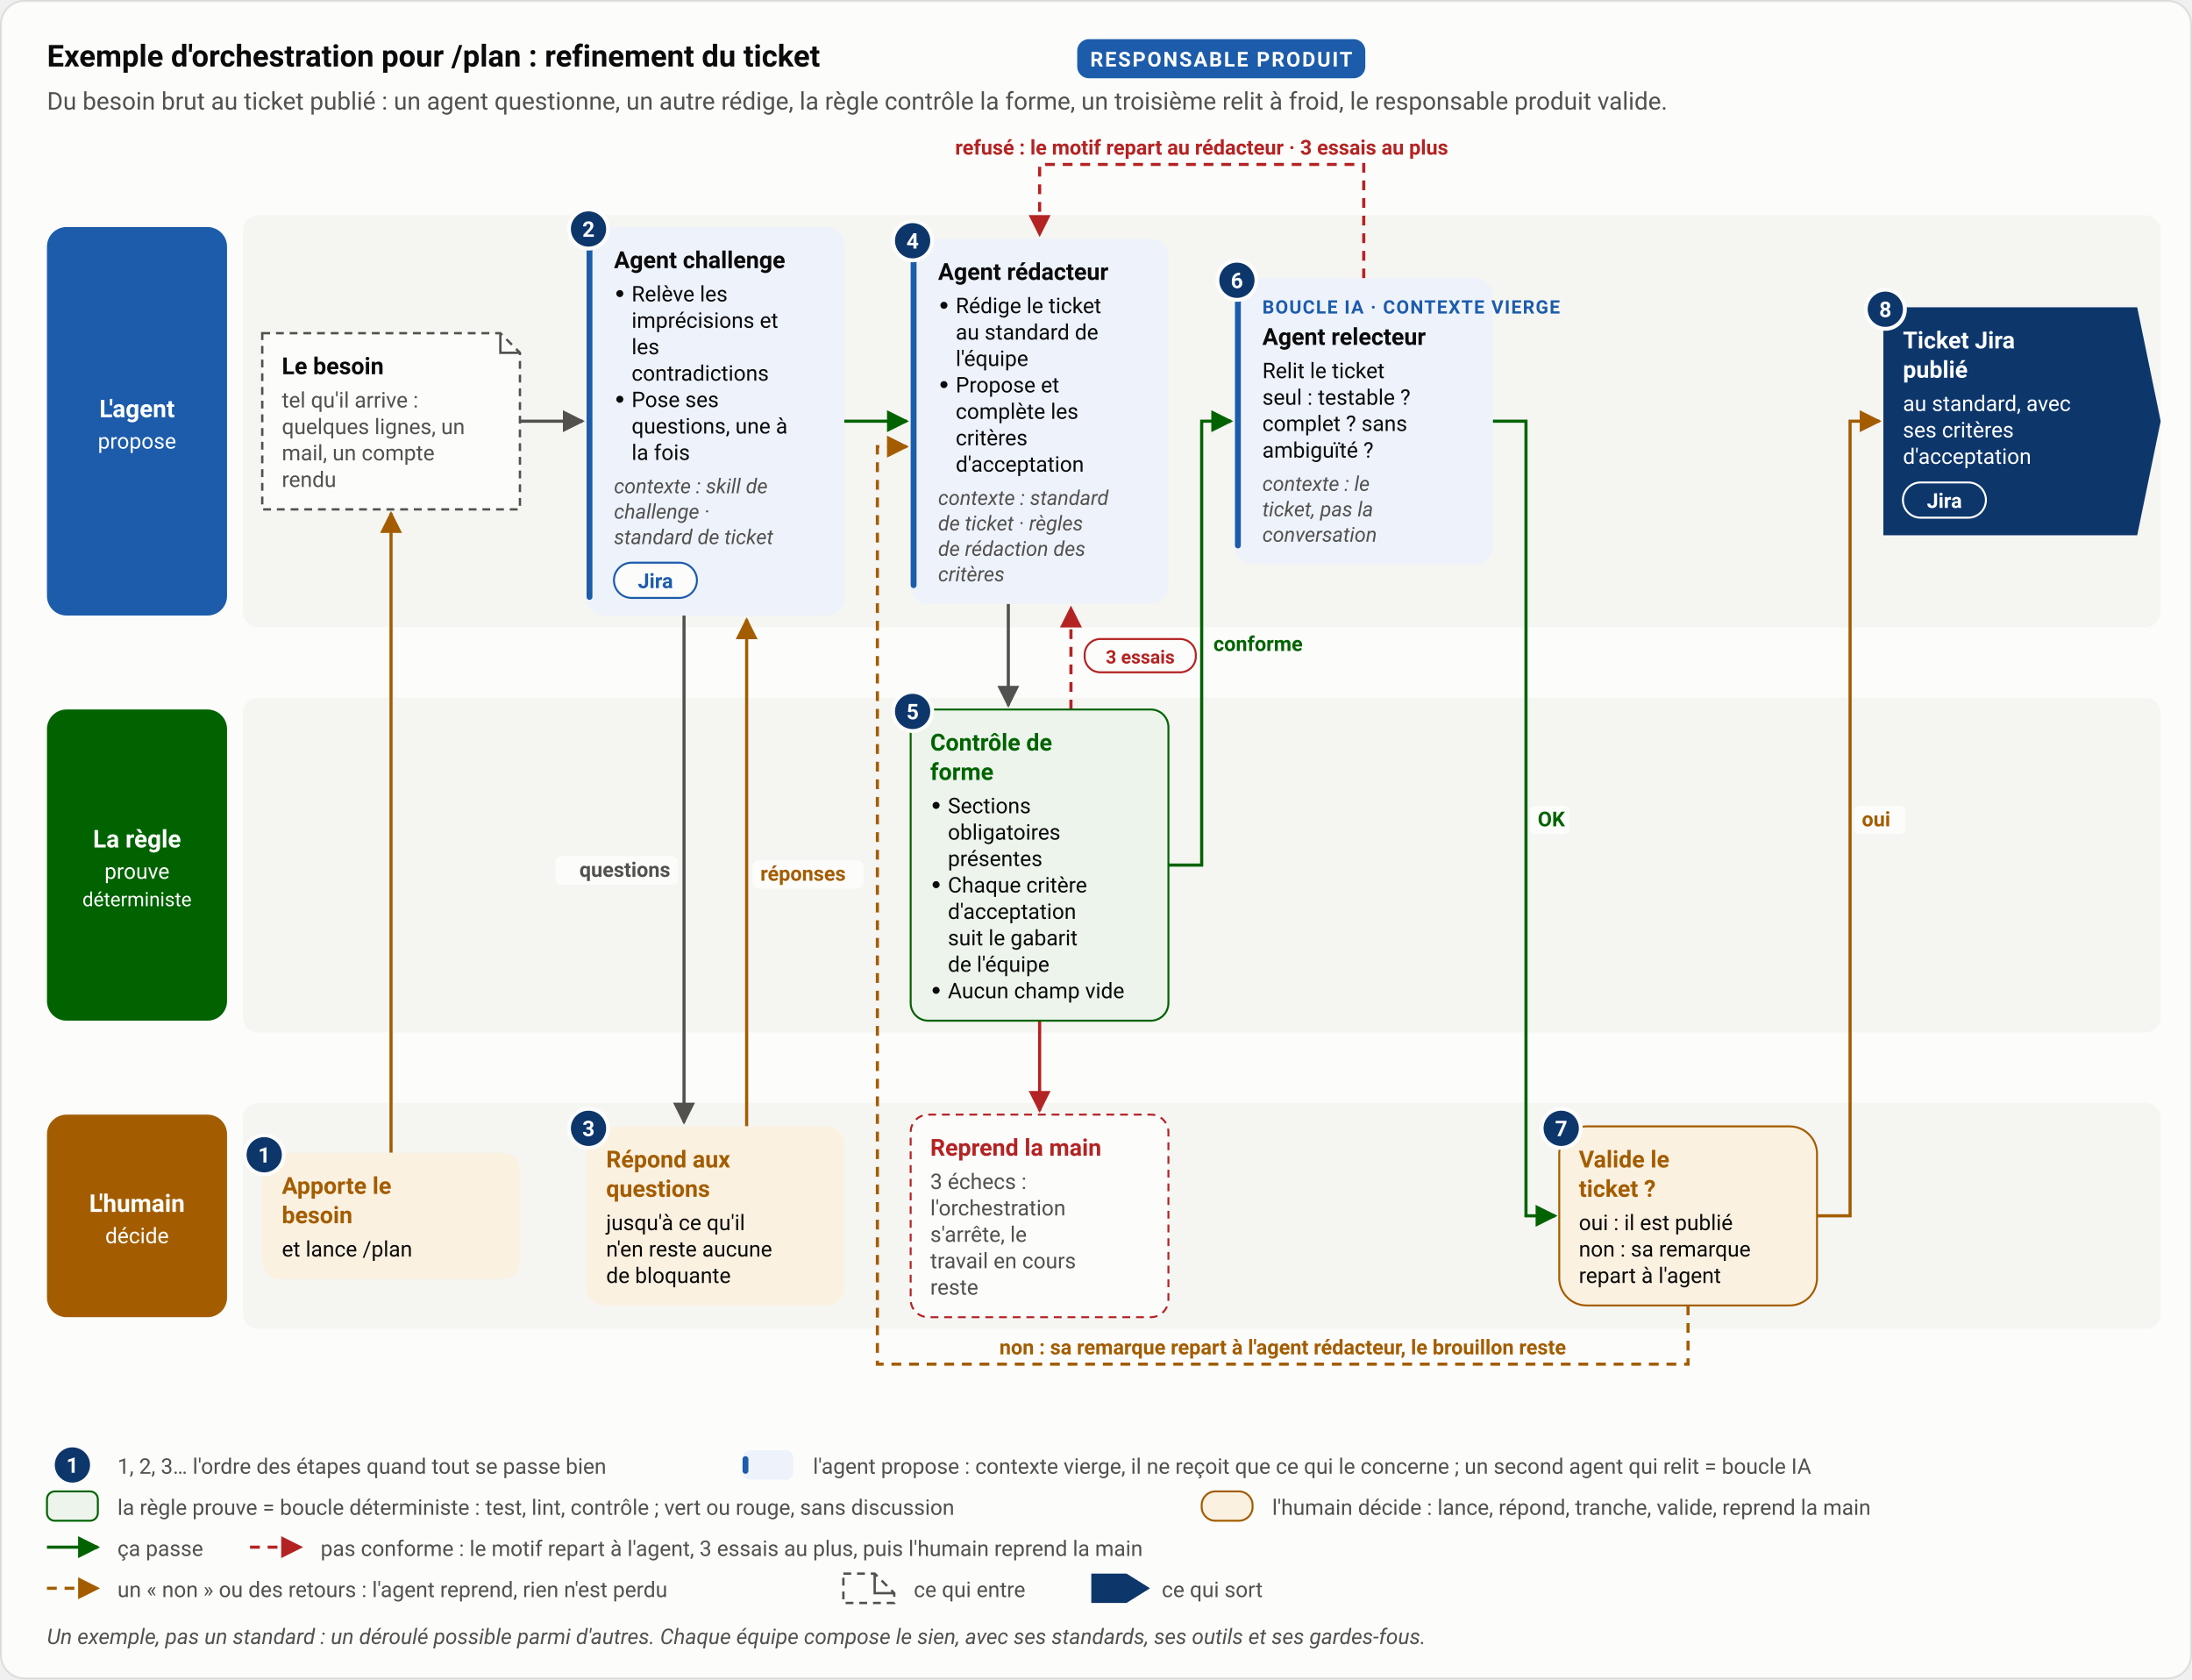
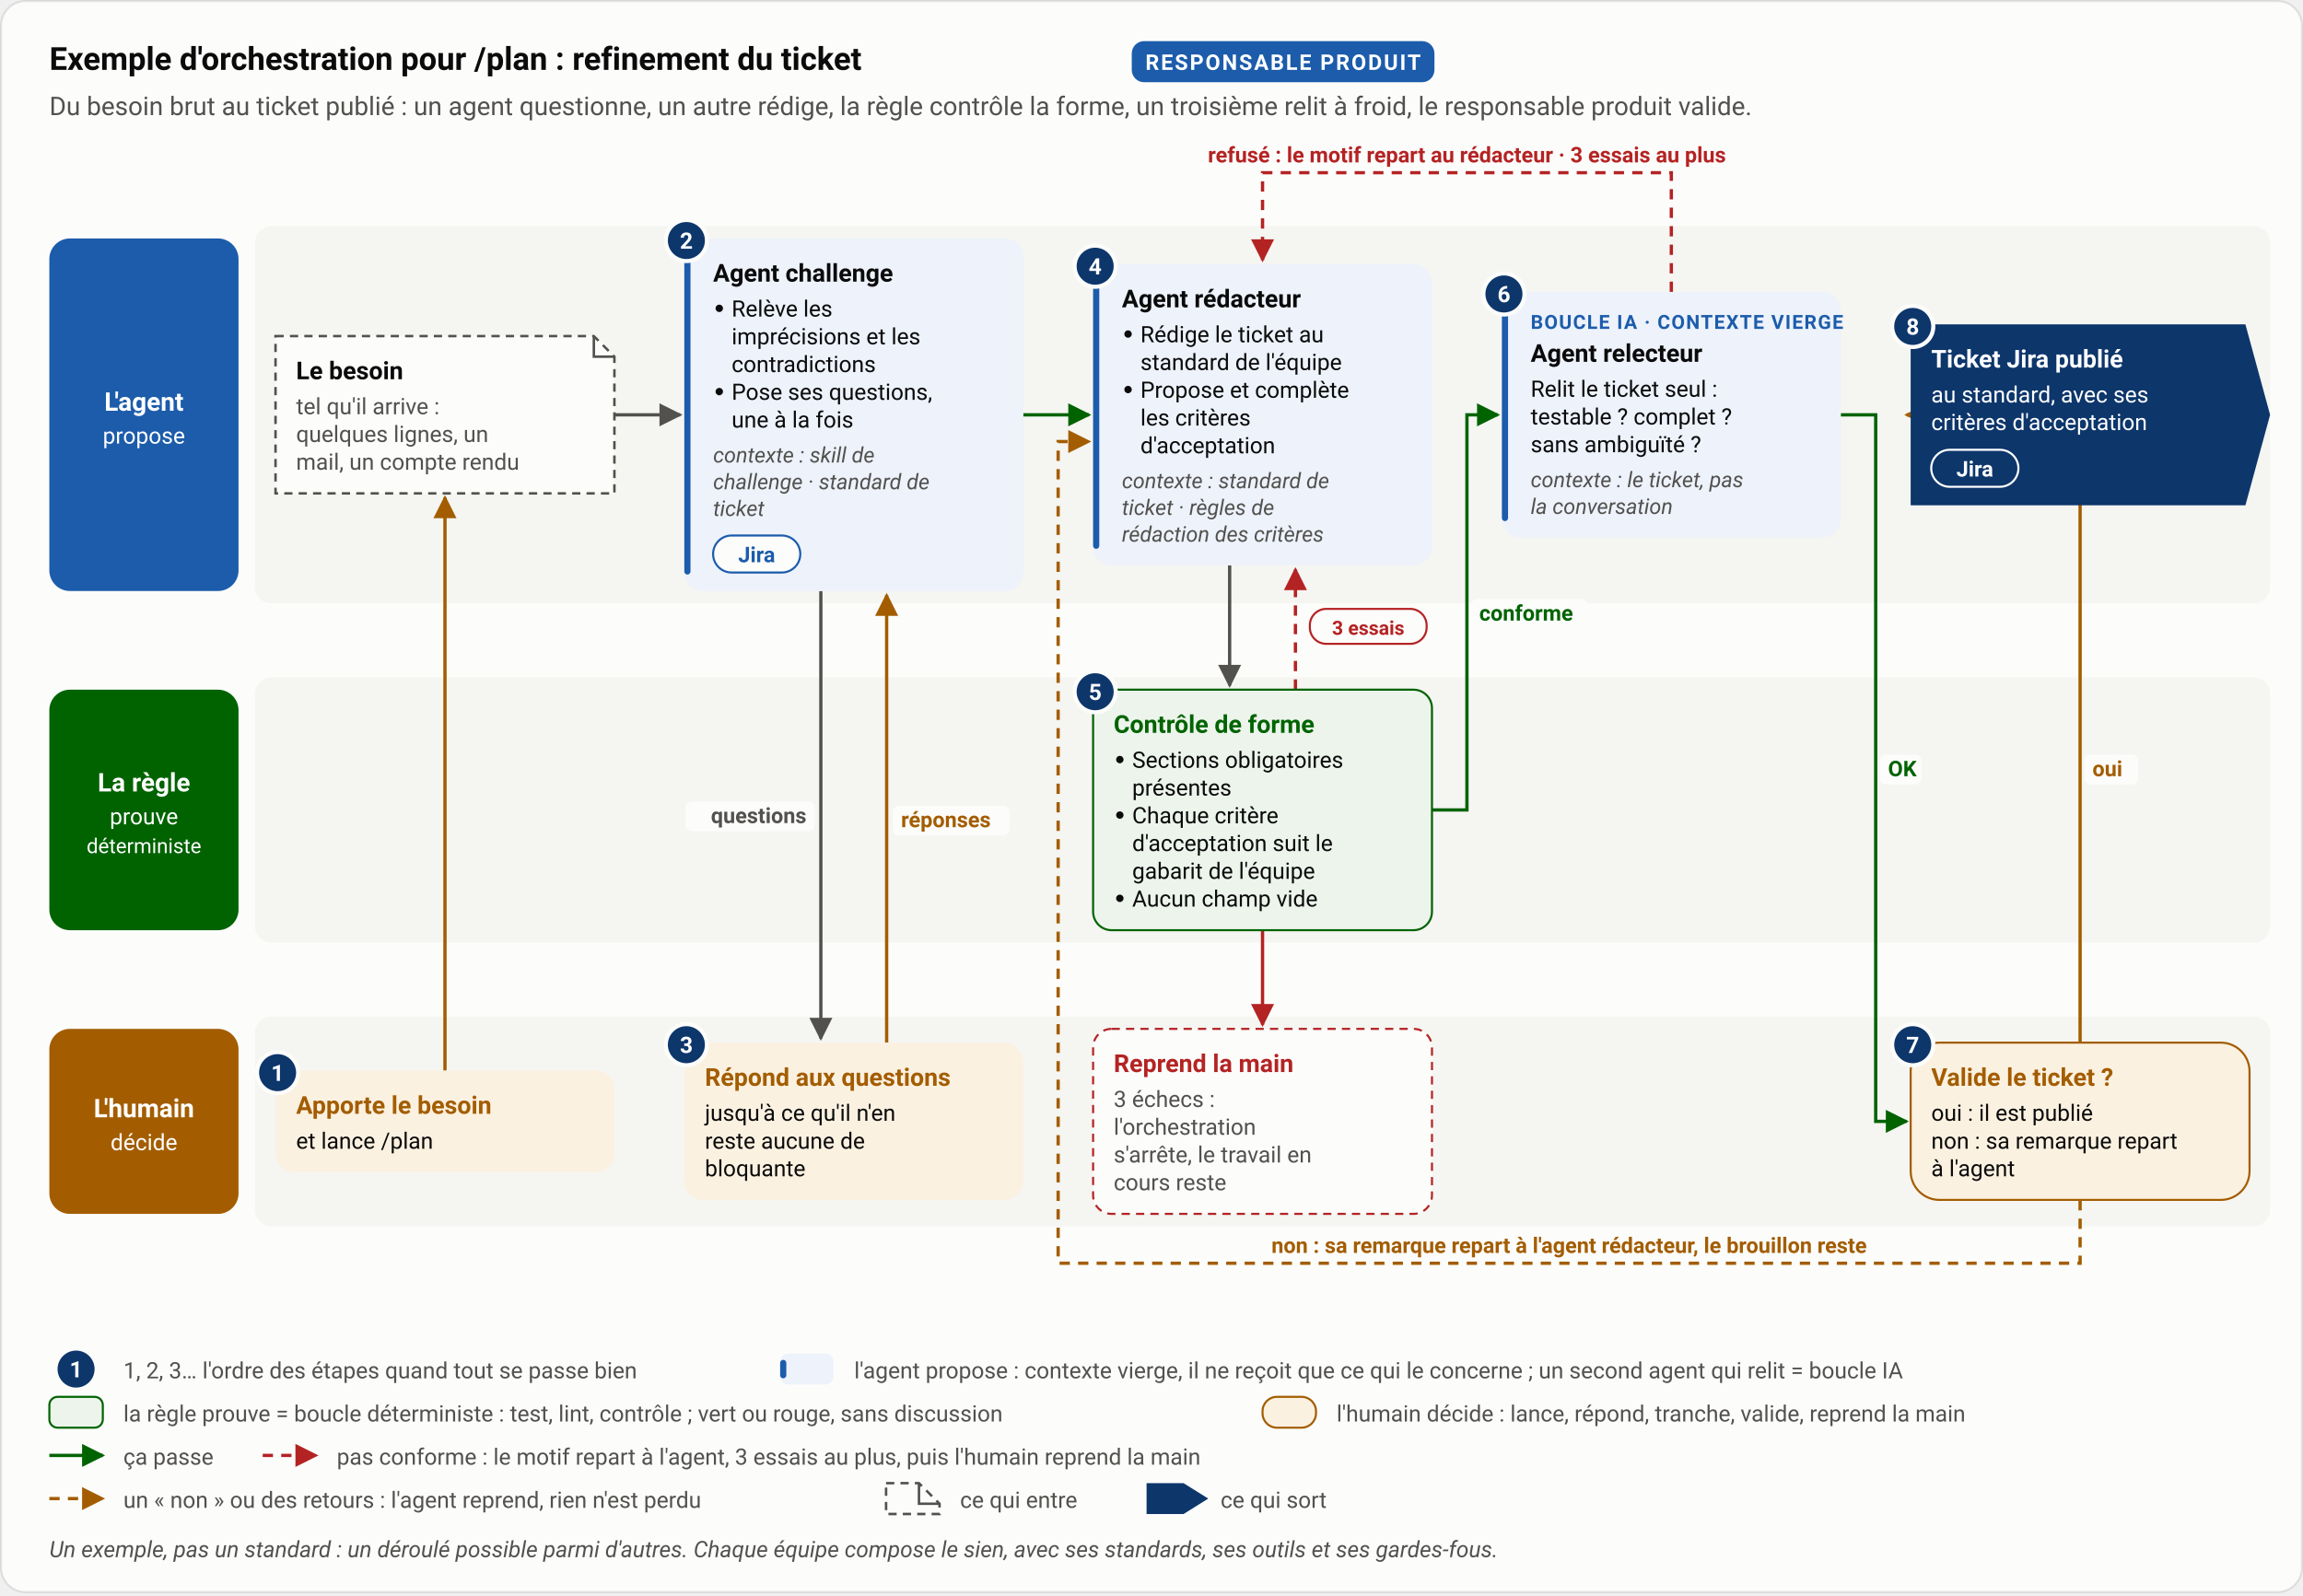
- <svg xmlns="http://www.w3.org/2000/svg" width="1120" height="858" viewBox="0 0 1120 858" font-family="-apple-system,'Segoe UI',system-ui,Roboto,'Helvetica Neue',Arial,sans-serif">
+ <svg xmlns="http://www.w3.org/2000/svg" width="1120" height="776" viewBox="0 0 1120 776" font-family="-apple-system,'Segoe UI',system-ui,Roboto,'Helvetica Neue',Arial,sans-serif">
  <defs>
    <marker id="arr-plan-n" viewBox="0 0 10 10" refX="9" refY="5" markerWidth="7" markerHeight="7" orient="auto">
      <path d="M0,0 L10,5 L0,10 z" fill="#52514e" />
    </marker>
    <marker id="arr-plan-ok" viewBox="0 0 10 10" refX="9" refY="5" markerWidth="7" markerHeight="7" orient="auto">
      <path d="M0,0 L10,5 L0,10 z" fill="#006300" />
    </marker>
    <marker id="arr-plan-ko" viewBox="0 0 10 10" refX="9" refY="5" markerWidth="7" markerHeight="7" orient="auto">
      <path d="M0,0 L10,5 L0,10 z" fill="#b42323" />
    </marker>
    <marker id="arr-plan-amb" viewBox="0 0 10 10" refX="9" refY="5" markerWidth="7" markerHeight="7" orient="auto">
      <path d="M0,0 L10,5 L0,10 z" fill="#a35d00" />
    </marker>
  </defs>
-   <rect x="0.5" y="0.5" width="1119" height="857" rx="12" fill="#fcfcfb" stroke="rgba(11,11,11,0.10)" />
+   <rect x="0.5" y="0.5" width="1119" height="774" rx="12" fill="#fcfcfb" stroke="rgba(11,11,11,0.10)" />
  <text x="24.0" y="34.0" font-size="15.5" fill="#0b0b0b" font-weight="600" text-anchor="start">Exemple d'orchestration pour /plan : refinement du ticket</text>
  <rect x="550.4" y="20.0" width="147.2" height="20.0" rx="6" fill="#1c5cab" />
  <text x="624.0" y="34.0" font-size="10.5" fill="#fff" font-weight="600" text-anchor="middle" letter-spacing="0.08em">RESPONSABLE PRODUIT</text>
  <text x="24.0" y="56.0" font-size="12.5" fill="#52514e" font-weight="normal" text-anchor="start">Du besoin brut au ticket publié : un agent questionne, un autre rédige, la règle contrôle la forme, un troisième relit à froid, le responsable produit valide.</text>
-   <rect x="24.0" y="116.0" width="92.0" height="198.5" rx="10" fill="#1c5cab" />
-   <text x="70.0" y="213.2" font-size="12.5" fill="#fff" font-weight="600" text-anchor="middle">L'agent</text>
-   <text x="70.0" y="229.2" font-size="11" fill="#fff" font-weight="normal" text-anchor="middle">propose</text>
-   <rect x="124.0" y="110.0" width="980.0" height="210.5" rx="8" fill="#f5f5f2" />
-   <rect x="24.0" y="362.5" width="92.0" height="159.0" rx="10" fill="#006300" />
-   <text x="70.0" y="433.0" font-size="12.5" fill="#fff" font-weight="600" text-anchor="middle">La règle</text>
-   <text x="70.0" y="449.0" font-size="11" fill="#fff" font-weight="normal" text-anchor="middle">prouve</text>
-   <text x="70.0" y="463.0" font-size="10" fill="#fff" font-weight="normal" text-anchor="middle">déterministe</text>
-   <rect x="124.0" y="356.5" width="980.0" height="171.0" rx="8" fill="#f5f5f2" />
-   <rect x="24.0" y="569.5" width="92.0" height="103.5" rx="10" fill="#a35d00" />
-   <text x="70.0" y="619.2" font-size="12.5" fill="#ffffff" font-weight="600" text-anchor="middle">L'humain</text>
-   <text x="70.0" y="635.2" font-size="11" fill="#ffffff" font-weight="normal" text-anchor="middle">décide</text>
-   <rect x="124.0" y="563.5" width="980.0" height="115.5" rx="8" fill="#f5f5f2" />
-   <path d="M199.8,589.0 L199.8,262.2" fill="none" stroke="#a35d00" stroke-width="1.6" marker-end="url(#arr-plan-amb)" />
-   <path d="M265.7,215.2 L297.7,215.2" fill="none" stroke="#52514e" stroke-width="1.6" marker-end="url(#arr-plan-n)" />
-   <path d="M349.5,314.5 L349.5,573.5" fill="none" stroke="#52514e" stroke-width="1.6" marker-end="url(#arr-plan-n)" />
-   <rect x="283.7" y="437.5" width="62.8" height="14.5" rx="3" fill="#fcfcfb" />
-   <text x="342.5" y="448.0" font-size="10.5" fill="#52514e" font-weight="600" text-anchor="end">questions</text>
-   <path d="M381.5,575.5 L381.5,316.5" fill="none" stroke="#a35d00" stroke-width="1.6" marker-end="url(#arr-plan-amb)" />
-   <rect x="384.5" y="439.5" width="56.7" height="14.5" rx="3" fill="#fcfcfb" />
-   <text x="388.5" y="450.0" font-size="10.5" fill="#a35d00" font-weight="600" text-anchor="start">réponses</text>
-   <path d="M431.3,215.2 L463.3,215.2" fill="none" stroke="#006300" stroke-width="1.6" marker-end="url(#arr-plan-ok)" />
-   <path d="M515.2,308.5 L515.2,360.5" fill="none" stroke="#52514e" stroke-width="1.6" marker-end="url(#arr-plan-n)" />
-   <path d="M547.2,362.5 L547.2,310.5" fill="none" stroke="#b42323" stroke-width="1.6" stroke-dasharray="5 4" marker-end="url(#arr-plan-ko)" />
-   <rect x="554.2" y="326.5" width="56.8" height="17.0" rx="8" fill="#fcfcfb" stroke="#b42323" stroke-width="1" />
-   <text x="582.6" y="339.0" font-size="9.5" fill="#b42323" font-weight="600" text-anchor="middle">3 essais</text>
-   <path d="M531.2,521.5 L531.2,567.5" fill="none" stroke="#b42323" stroke-width="1.6" marker-end="url(#arr-plan-ko)" />
-   <path d="M597.0,442.0 L614.0,442.0 L614.0,215.2 L629.0,215.2" fill="none" stroke="#006300" stroke-width="1.6" marker-end="url(#arr-plan-ok)" />
-   <rect x="616.0" y="322.1" width="56.7" height="14.5" rx="3" fill="#fcfcfb" />
-   <text x="620.0" y="332.6" font-size="10.5" fill="#006300" font-weight="600" text-anchor="start">conforme</text>
-   <path d="M696.8,142.2 L696.8,84.0 L531.2,84.0 L531.2,120.0" fill="none" stroke="#b42323" stroke-width="1.6" stroke-dasharray="5 4" marker-end="url(#arr-plan-ko)" />
-   <rect x="439.5" y="68.5" width="349.0" height="14.5" rx="3" fill="#fcfcfb" />
-   <text x="614.0" y="79.0" font-size="10.5" fill="#b42323" font-weight="600" text-anchor="middle">refusé : le motif repart au rédacteur · 3 essais au plus</text>
-   <path d="M762.7,215.2 L779.7,215.2 L779.7,621.2 L794.7,621.2" fill="none" stroke="#006300" stroke-width="1.6" marker-end="url(#arr-plan-ok)" />
-   <rect x="781.7" y="411.8" width="20.2" height="14.5" rx="3" fill="#fcfcfb" />
-   <text x="785.7" y="422.2" font-size="10.5" fill="#006300" font-weight="600" text-anchor="start">OK</text>
-   <path d="M862.5,667.0 L862.5,697.0 L448.3,697.0 L448.3,228.2 L463.3,228.2" fill="none" stroke="#a35d00" stroke-width="1.6" stroke-dasharray="5 4" marker-end="url(#arr-plan-amb)" />
-   <rect x="456.5" y="681.5" width="397.8" height="14.5" rx="3" fill="#fcfcfb" />
-   <text x="655.4" y="692.0" font-size="10.5" fill="#a35d00" font-weight="600" text-anchor="middle">non : sa remarque repart à l'agent rédacteur, le brouillon reste</text>
-   <path d="M928.3,621.2 L945.3,621.2 L945.3,215.2 L960.3,215.2" fill="none" stroke="#a35d00" stroke-width="1.6" marker-end="url(#arr-plan-amb)" />
-   <rect x="947.3" y="411.8" width="26.3" height="14.5" rx="3" fill="#fcfcfb" />
-   <text x="951.3" y="422.2" font-size="10.5" fill="#a35d00" font-weight="600" text-anchor="start">oui</text>
-   <path d="M134.0,170.25 h121.667 l10,10 v80.0 h-131.667 z" fill="#fcfcfb" stroke="#52514e" stroke-width="1.2" stroke-dasharray="4 3" />
-   <path d="M255.667,170.25 v10 h10" fill="none" stroke="#52514e" stroke-width="1.2" />
-   <text x="144.0" y="191.2" font-size="12" fill="#0b0b0b" font-weight="600" text-anchor="start">Le besoin</text>
-   <text x="144.0" y="208.2" font-size="11" fill="#52514e" font-weight="normal" text-anchor="start">tel qu'il arrive :</text>
-   <text x="144.0" y="221.8" font-size="11" fill="#52514e" font-weight="normal" text-anchor="start">quelques lignes, un</text>
-   <text x="144.0" y="235.2" font-size="11" fill="#52514e" font-weight="normal" text-anchor="start">mail, un compte</text>
-   <text x="144.0" y="248.8" font-size="11" fill="#52514e" font-weight="normal" text-anchor="start">rendu</text>
-   <rect x="134.0" y="589.0" width="131.7" height="64.5" rx="9" fill="#fbf1e1" />
-   <text x="144.0" y="610.0" font-size="12" fill="#a35d00" font-weight="600" text-anchor="start">Apporte le</text>
-   <text x="144.0" y="625.0" font-size="12" fill="#a35d00" font-weight="600" text-anchor="start">besoin</text>
-   <text x="144.0" y="642.0" font-size="11" fill="#0b0b0b" font-weight="normal" text-anchor="start">et lance /plan</text>
-   <circle cx="135.0" cy="590.0" r="10" fill="#0d366b" stroke="#fcfcfb" stroke-width="2" />
-   <text x="135.0" y="594.0" font-size="11" fill="#ffffff" font-weight="700" text-anchor="middle">1</text>
-   <rect x="299.7" y="116.0" width="131.7" height="198.5" rx="9" fill="#edf2fb" />
-   <rect x="299.7" y="124.0" width="3" height="182.5" rx="1.5" fill="#1c5cab" />
-   <text x="313.7" y="137.0" font-size="12" fill="#0b0b0b" font-weight="600" text-anchor="start">Agent challenge</text>
-   <circle cx="316.7" cy="150.0" r="1.8" fill="#0b0b0b" />
-   <text x="322.7" y="154.0" font-size="11" fill="#0b0b0b" font-weight="normal" text-anchor="start">Relève les</text>
-   <text x="322.7" y="167.5" font-size="11" fill="#0b0b0b" font-weight="normal" text-anchor="start">imprécisions et</text>
-   <text x="322.7" y="181.0" font-size="11" fill="#0b0b0b" font-weight="normal" text-anchor="start">les</text>
-   <text x="322.7" y="194.5" font-size="11" fill="#0b0b0b" font-weight="normal" text-anchor="start">contradictions</text>
-   <circle cx="316.7" cy="204.0" r="1.8" fill="#0b0b0b" />
-   <text x="322.7" y="208.0" font-size="11" fill="#0b0b0b" font-weight="normal" text-anchor="start">Pose ses</text>
-   <text x="322.7" y="221.5" font-size="11" fill="#0b0b0b" font-weight="normal" text-anchor="start">questions, une à</text>
-   <text x="322.7" y="235.0" font-size="11" fill="#0b0b0b" font-weight="normal" text-anchor="start">la fois</text>
-   <text x="313.7" y="252.0" font-size="10.5" fill="#52514e" font-style="italic" text-anchor="start">contexte : skill de</text>
-   <text x="313.7" y="265.0" font-size="10.5" fill="#52514e" font-style="italic" text-anchor="start">challenge ·</text>
-   <text x="313.7" y="278.0" font-size="10.5" fill="#52514e" font-style="italic" text-anchor="start">standard de ticket</text>
-   <rect x="313.7" y="287.5" width="42.4" height="18.0" rx="9" fill="#fcfcfb" stroke="#1c5cab" stroke-width="1" />
-   <text x="334.9" y="300.5" font-size="10.5" fill="#1c5cab" font-weight="600" text-anchor="middle">Jira</text>
-   <circle cx="300.7" cy="117.0" r="10" fill="#0d366b" stroke="#fcfcfb" stroke-width="2" />
-   <text x="300.7" y="121.0" font-size="11" fill="#ffffff" font-weight="700" text-anchor="middle">2</text>
-   <rect x="299.7" y="575.5" width="131.7" height="91.5" rx="9" fill="#fbf1e1" />
-   <text x="309.7" y="596.5" font-size="12" fill="#a35d00" font-weight="600" text-anchor="start">Répond aux</text>
-   <text x="309.7" y="611.5" font-size="12" fill="#a35d00" font-weight="600" text-anchor="start">questions</text>
-   <text x="309.7" y="628.5" font-size="11" fill="#0b0b0b" font-weight="normal" text-anchor="start">jusqu'à ce qu'il</text>
-   <text x="309.7" y="642.0" font-size="11" fill="#0b0b0b" font-weight="normal" text-anchor="start">n'en reste aucune</text>
-   <text x="309.7" y="655.5" font-size="11" fill="#0b0b0b" font-weight="normal" text-anchor="start">de bloquante</text>
-   <circle cx="300.7" cy="576.5" r="10" fill="#0d366b" stroke="#fcfcfb" stroke-width="2" />
-   <text x="300.7" y="580.5" font-size="11" fill="#ffffff" font-weight="700" text-anchor="middle">3</text>
-   <rect x="465.3" y="122.0" width="131.7" height="186.5" rx="9" fill="#edf2fb" />
-   <rect x="465.3" y="130.0" width="3" height="170.5" rx="1.5" fill="#1c5cab" />
-   <text x="479.3" y="143.0" font-size="12" fill="#0b0b0b" font-weight="600" text-anchor="start">Agent rédacteur</text>
-   <circle cx="482.3" cy="156.0" r="1.8" fill="#0b0b0b" />
-   <text x="488.3" y="160.0" font-size="11" fill="#0b0b0b" font-weight="normal" text-anchor="start">Rédige le ticket</text>
-   <text x="488.3" y="173.5" font-size="11" fill="#0b0b0b" font-weight="normal" text-anchor="start">au standard de</text>
-   <text x="488.3" y="187.0" font-size="11" fill="#0b0b0b" font-weight="normal" text-anchor="start">l'équipe</text>
-   <circle cx="482.3" cy="196.5" r="1.8" fill="#0b0b0b" />
-   <text x="488.3" y="200.5" font-size="11" fill="#0b0b0b" font-weight="normal" text-anchor="start">Propose et</text>
-   <text x="488.3" y="214.0" font-size="11" fill="#0b0b0b" font-weight="normal" text-anchor="start">complète les</text>
-   <text x="488.3" y="227.5" font-size="11" fill="#0b0b0b" font-weight="normal" text-anchor="start">critères</text>
-   <text x="488.3" y="241.0" font-size="11" fill="#0b0b0b" font-weight="normal" text-anchor="start">d'acceptation</text>
-   <text x="479.3" y="258.0" font-size="10.5" fill="#52514e" font-style="italic" text-anchor="start">contexte : standard</text>
-   <text x="479.3" y="271.0" font-size="10.5" fill="#52514e" font-style="italic" text-anchor="start">de ticket · règles</text>
-   <text x="479.3" y="284.0" font-size="10.5" fill="#52514e" font-style="italic" text-anchor="start">de rédaction des</text>
-   <text x="479.3" y="297.0" font-size="10.5" fill="#52514e" font-style="italic" text-anchor="start">critères</text>
-   <circle cx="466.3" cy="123.0" r="10" fill="#0d366b" stroke="#fcfcfb" stroke-width="2" />
-   <text x="466.3" y="127.0" font-size="11" fill="#ffffff" font-weight="700" text-anchor="middle">4</text>
-   <rect x="465.3" y="362.5" width="131.7" height="159.0" rx="9" fill="#ecf4ec" stroke="#006300" stroke-width="1" />
-   <text x="475.3" y="383.5" font-size="12" fill="#006300" font-weight="600" text-anchor="start">Contrôle de</text>
-   <text x="475.3" y="398.5" font-size="12" fill="#006300" font-weight="600" text-anchor="start">forme</text>
-   <circle cx="478.3" cy="411.5" r="1.8" fill="#0b0b0b" />
-   <text x="484.3" y="415.5" font-size="11" fill="#0b0b0b" font-weight="normal" text-anchor="start">Sections</text>
-   <text x="484.3" y="429.0" font-size="11" fill="#0b0b0b" font-weight="normal" text-anchor="start">obligatoires</text>
-   <text x="484.3" y="442.5" font-size="11" fill="#0b0b0b" font-weight="normal" text-anchor="start">présentes</text>
-   <circle cx="478.3" cy="452.0" r="1.8" fill="#0b0b0b" />
-   <text x="484.3" y="456.0" font-size="11" fill="#0b0b0b" font-weight="normal" text-anchor="start">Chaque critère</text>
-   <text x="484.3" y="469.5" font-size="11" fill="#0b0b0b" font-weight="normal" text-anchor="start">d'acceptation</text>
-   <text x="484.3" y="483.0" font-size="11" fill="#0b0b0b" font-weight="normal" text-anchor="start">suit le gabarit</text>
-   <text x="484.3" y="496.5" font-size="11" fill="#0b0b0b" font-weight="normal" text-anchor="start">de l'équipe</text>
-   <circle cx="478.3" cy="506.0" r="1.8" fill="#0b0b0b" />
-   <text x="484.3" y="510.0" font-size="11" fill="#0b0b0b" font-weight="normal" text-anchor="start">Aucun champ vide</text>
-   <circle cx="466.3" cy="363.5" r="10" fill="#0d366b" stroke="#fcfcfb" stroke-width="2" />
-   <text x="466.3" y="367.5" font-size="11" fill="#ffffff" font-weight="700" text-anchor="middle">5</text>
-   <rect x="465.3" y="569.5" width="131.7" height="103.5" rx="9" fill="#fcfcfb" stroke="#b42323" stroke-width="1" stroke-dasharray="4 3" />
-   <text x="475.3" y="590.5" font-size="12" fill="#b42323" font-weight="600" text-anchor="start">Reprend la main</text>
-   <text x="475.3" y="607.5" font-size="11" fill="#52514e" font-weight="normal" text-anchor="start">3 échecs :</text>
-   <text x="475.3" y="621.0" font-size="11" fill="#52514e" font-weight="normal" text-anchor="start">l'orchestration</text>
-   <text x="475.3" y="634.5" font-size="11" fill="#52514e" font-weight="normal" text-anchor="start">s'arrête, le</text>
-   <text x="475.3" y="648.0" font-size="11" fill="#52514e" font-weight="normal" text-anchor="start">travail en cours</text>
-   <text x="475.3" y="661.5" font-size="11" fill="#52514e" font-weight="normal" text-anchor="start">reste</text>
-   <rect x="631.0" y="142.2" width="131.7" height="146.0" rx="9" fill="#edf2fb" />
-   <rect x="631.0" y="150.2" width="3" height="130.0" rx="1.5" fill="#1c5cab" />
-   <text x="645.0" y="160.2" font-size="9.5" fill="#1c5cab" font-weight="600" text-anchor="start" letter-spacing="0.06em">BOUCLE IA · CONTEXTE VIERGE</text>
-   <text x="645.0" y="176.2" font-size="12" fill="#0b0b0b" font-weight="600" text-anchor="start">Agent relecteur</text>
-   <text x="645.0" y="193.2" font-size="11" fill="#0b0b0b" font-weight="normal" text-anchor="start">Relit le ticket</text>
-   <text x="645.0" y="206.8" font-size="11" fill="#0b0b0b" font-weight="normal" text-anchor="start">seul : testable ?</text>
-   <text x="645.0" y="220.2" font-size="11" fill="#0b0b0b" font-weight="normal" text-anchor="start">complet ? sans</text>
-   <text x="645.0" y="233.8" font-size="11" fill="#0b0b0b" font-weight="normal" text-anchor="start">ambiguïté ?</text>
-   <text x="645.0" y="250.8" font-size="10.5" fill="#52514e" font-style="italic" text-anchor="start">contexte : le</text>
-   <text x="645.0" y="263.8" font-size="10.5" fill="#52514e" font-style="italic" text-anchor="start">ticket, pas la</text>
-   <text x="645.0" y="276.8" font-size="10.5" fill="#52514e" font-style="italic" text-anchor="start">conversation</text>
-   <circle cx="632.0" cy="143.2" r="10" fill="#0d366b" stroke="#fcfcfb" stroke-width="2" />
-   <text x="632.0" y="147.2" font-size="11" fill="#ffffff" font-weight="700" text-anchor="middle">6</text>
-   <rect x="796.7" y="575.5" width="131.7" height="91.5" rx="14" fill="#fbf1e1" stroke="#a35d00" stroke-width="1" />
-   <text x="806.7" y="596.5" font-size="12" fill="#a35d00" font-weight="600" text-anchor="start">Valide le</text>
-   <text x="806.7" y="611.5" font-size="12" fill="#a35d00" font-weight="600" text-anchor="start">ticket ?</text>
-   <text x="806.7" y="628.5" font-size="11" fill="#0b0b0b" font-weight="normal" text-anchor="start">oui : il est publié</text>
-   <text x="806.7" y="642.0" font-size="11" fill="#0b0b0b" font-weight="normal" text-anchor="start">non : sa remarque</text>
-   <text x="806.7" y="655.5" font-size="11" fill="#0b0b0b" font-weight="normal" text-anchor="start">repart à l'agent</text>
-   <circle cx="797.7" cy="576.5" r="10" fill="#0d366b" stroke="#fcfcfb" stroke-width="2" />
-   <text x="797.7" y="580.5" font-size="11" fill="#ffffff" font-weight="700" text-anchor="middle">7</text>
-   <path d="M962.3,157.0 L1092.0,157.0 L1104.0,215.2 L1092.0,273.5 L962.3,273.5 Z" fill="#0d366b" />
-   <text x="972.3" y="178.0" font-size="12" fill="#ffffff" font-weight="600" text-anchor="start">Ticket Jira</text>
-   <text x="972.3" y="193.0" font-size="12" fill="#ffffff" font-weight="600" text-anchor="start">publié</text>
-   <text x="972.3" y="210.0" font-size="11" fill="#ffffff" font-weight="normal" text-anchor="start">au standard, avec</text>
-   <text x="972.3" y="223.5" font-size="11" fill="#ffffff" font-weight="normal" text-anchor="start">ses critères</text>
-   <text x="972.3" y="237.0" font-size="11" fill="#ffffff" font-weight="normal" text-anchor="start">d'acceptation</text>
-   <rect x="972.3" y="246.5" width="42.4" height="18.0" rx="9" fill="none" stroke="#ffffff" stroke-width="1" />
-   <text x="993.5" y="259.5" font-size="10.5" fill="#ffffff" font-weight="600" text-anchor="middle">Jira</text>
-   <circle cx="963.3" cy="158.0" r="10" fill="#0d366b" stroke="#fcfcfb" stroke-width="2" />
-   <text x="963.3" y="162.0" font-size="11" fill="#ffffff" font-weight="700" text-anchor="middle">8</text>
-   <circle cx="37.0" cy="748.5" r="10" fill="#0d366b" stroke="#fcfcfb" stroke-width="2" />
-   <text x="37.0" y="752.5" font-size="11" fill="#ffffff" font-weight="700" text-anchor="middle">1</text>
-   <text x="60.0" y="753.0" font-size="11" fill="#52514e" font-weight="normal" text-anchor="start">1, 2, 3… l'ordre des étapes quand tout se passe bien</text>
-   <rect x="379.4" y="741.0" width="26.0" height="15.0" rx="4" fill="#edf2fb" />
-   <rect x="379.4" y="744.0" width="3" height="9" rx="1.5" fill="#1c5cab" />
-   <text x="415.4" y="753.0" font-size="11" fill="#52514e" font-weight="normal" text-anchor="start">l'agent propose : contexte vierge, il ne reçoit que ce qui le concerne ; un second agent qui relit = boucle IA</text>
-   <rect x="24.0" y="762.0" width="26.0" height="15.0" rx="4" fill="#ecf4ec" stroke="#006300" stroke-width="1" />
-   <text x="60.0" y="774.0" font-size="11" fill="#52514e" font-weight="normal" text-anchor="start">la règle prouve = boucle déterministe : test, lint, contrôle ; vert ou rouge, sans discussion</text>
-   <rect x="614.0" y="762.0" width="26.0" height="15.0" rx="7" fill="#fbf1e1" stroke="#a35d00" stroke-width="1" />
-   <text x="650.0" y="774.0" font-size="11" fill="#52514e" font-weight="normal" text-anchor="start">l'humain décide : lance, répond, tranche, valide, reprend la main</text>
-   <path d="M24,790.5 L50,790.5" stroke="#006300" stroke-width="1.6" fill="none" marker-end="url(#arr-plan-ok)" />
-   <text x="60.0" y="795.0" font-size="11" fill="#52514e" font-weight="normal" text-anchor="start">ça passe</text>
-   <path d="M127.76,790.5 L153.76,790.5" stroke="#b42323" stroke-width="1.6" fill="none" stroke-dasharray="5 4" marker-end="url(#arr-plan-ko)" />
-   <text x="163.8" y="795.0" font-size="11" fill="#52514e" font-weight="normal" text-anchor="start">pas conforme : le motif repart à l'agent, 3 essais au plus, puis l'humain reprend la main</text>
-   <path d="M24,811.5 L50,811.5" stroke="#a35d00" stroke-width="1.6" fill="none" stroke-dasharray="5 4" marker-end="url(#arr-plan-amb)" />
-   <text x="60.0" y="816.0" font-size="11" fill="#52514e" font-weight="normal" text-anchor="start">un « non » ou des retours : l'agent reprend, rien n'est perdu</text>
-   <path d="M430.92,804.0 h16 l10,10 v5 h-26 z" fill="#fcfcfb" stroke="#52514e" stroke-width="1.2" stroke-dasharray="4 3" />
-   <path d="M446.92,804.0 v10 h10" fill="none" stroke="#52514e" stroke-width="1.2" />
-   <text x="466.9" y="816.0" font-size="11" fill="#52514e" font-weight="normal" text-anchor="start">ce qui entre</text>
-   <path d="M557.6,804.0 L575.6,804.0 L587.6,811.5 L575.6,819.0 L557.6,819.0 Z" fill="#0d366b" />
-   <text x="593.6" y="816.0" font-size="11" fill="#52514e" font-weight="normal" text-anchor="start">ce qui sort</text>
-   <text x="24.0" y="840.0" font-size="11" fill="#52514e" font-style="italic" text-anchor="start">Un exemple, pas un standard : un déroulé possible parmi d'autres. Chaque équipe compose le sien, avec ses standards, ses outils et ses gardes-fous.</text>
+   <rect x="24.0" y="116.0" width="92.0" height="171.5" rx="10" fill="#1c5cab" />
+   <text x="70.0" y="199.8" font-size="12.5" fill="#fff" font-weight="600" text-anchor="middle">L'agent</text>
+   <text x="70.0" y="215.8" font-size="11" fill="#fff" font-weight="normal" text-anchor="middle">propose</text>
+   <rect x="124.0" y="110.0" width="980.0" height="183.5" rx="8" fill="#f5f5f2" />
+   <rect x="24.0" y="335.5" width="92.0" height="117.0" rx="10" fill="#006300" />
+   <text x="70.0" y="385.0" font-size="12.5" fill="#fff" font-weight="600" text-anchor="middle">La règle</text>
+   <text x="70.0" y="401.0" font-size="11" fill="#fff" font-weight="normal" text-anchor="middle">prouve</text>
+   <text x="70.0" y="415.0" font-size="10" fill="#fff" font-weight="normal" text-anchor="middle">déterministe</text>
+   <rect x="124.0" y="329.5" width="980.0" height="129.0" rx="8" fill="#f5f5f2" />
+   <rect x="24.0" y="500.5" width="92.0" height="90.0" rx="10" fill="#a35d00" />
+   <text x="70.0" y="543.5" font-size="12.5" fill="#ffffff" font-weight="600" text-anchor="middle">L'humain</text>
+   <text x="70.0" y="559.5" font-size="11" fill="#ffffff" font-weight="normal" text-anchor="middle">décide</text>
+   <rect x="124.0" y="494.5" width="980.0" height="102.0" rx="8" fill="#f5f5f2" />
+   <path d="M216.4,520.8 L216.4,242.0" fill="none" stroke="#a35d00" stroke-width="1.6" marker-end="url(#arr-plan-amb)" />
+   <path d="M298.8,201.8 L330.8,201.8" fill="none" stroke="#52514e" stroke-width="1.6" marker-end="url(#arr-plan-n)" />
+   <path d="M399.2,287.5 L399.2,505.2" fill="none" stroke="#52514e" stroke-width="1.6" marker-end="url(#arr-plan-n)" />
+   <rect x="333.4" y="389.9" width="62.8" height="14.5" rx="3" fill="#fcfcfb" />
+   <text x="392.2" y="400.4" font-size="10.5" fill="#52514e" font-weight="600" text-anchor="end">questions</text>
+   <path d="M431.2,507.2 L431.2,289.5" fill="none" stroke="#a35d00" stroke-width="1.6" marker-end="url(#arr-plan-amb)" />
+   <rect x="434.2" y="391.9" width="56.7" height="14.5" rx="3" fill="#fcfcfb" />
+   <text x="438.2" y="402.4" font-size="10.5" fill="#a35d00" font-weight="600" text-anchor="start">réponses</text>
+   <path d="M497.6,201.8 L529.6,201.8" fill="none" stroke="#006300" stroke-width="1.6" marker-end="url(#arr-plan-ok)" />
+   <path d="M598.0,275.0 L598.0,333.5" fill="none" stroke="#52514e" stroke-width="1.6" marker-end="url(#arr-plan-n)" />
+   <path d="M630.0,335.5 L630.0,277.0" fill="none" stroke="#b42323" stroke-width="1.6" stroke-dasharray="5 4" marker-end="url(#arr-plan-ko)" />
+   <rect x="637.0" y="296.2" width="56.8" height="17.0" rx="8" fill="#fcfcfb" stroke="#b42323" stroke-width="1" />
+   <text x="665.4" y="308.8" font-size="9.5" fill="#b42323" font-weight="600" text-anchor="middle">3 essais</text>
+   <path d="M614.0,452.5 L614.0,498.5" fill="none" stroke="#b42323" stroke-width="1.6" marker-end="url(#arr-plan-ko)" />
+   <path d="M696.4,394.0 L713.4,394.0 L713.4,201.8 L728.4,201.8" fill="none" stroke="#006300" stroke-width="1.6" marker-end="url(#arr-plan-ok)" />
+   <rect x="715.4" y="291.4" width="56.7" height="14.5" rx="3" fill="#fcfcfb" />
+   <text x="719.4" y="301.9" font-size="10.5" fill="#006300" font-weight="600" text-anchor="start">conforme</text>
+   <path d="M812.8,142.0 L812.8,84.0 L614.0,84.0 L614.0,126.5" fill="none" stroke="#b42323" stroke-width="1.6" stroke-dasharray="5 4" marker-end="url(#arr-plan-ko)" />
+   <rect x="538.9" y="68.5" width="349.0" height="14.5" rx="3" fill="#fcfcfb" />
+   <text x="713.4" y="79.0" font-size="10.5" fill="#b42323" font-weight="600" text-anchor="middle">refusé : le motif repart au rédacteur · 3 essais au plus</text>
+   <path d="M895.2,201.8 L912.2,201.8 L912.2,545.5 L927.2,545.5" fill="none" stroke="#006300" stroke-width="1.6" marker-end="url(#arr-plan-ok)" />
+   <rect x="914.2" y="367.1" width="20.2" height="14.5" rx="3" fill="#fcfcfb" />
+   <text x="918.2" y="377.6" font-size="10.5" fill="#006300" font-weight="600" text-anchor="start">OK</text>
+   <path d="M1011.6,583.8 L1011.6,614.5 L514.6,614.5 L514.6,214.8 L529.6,214.8" fill="none" stroke="#a35d00" stroke-width="1.6" stroke-dasharray="5 4" marker-end="url(#arr-plan-amb)" />
+   <rect x="564.2" y="599.0" width="397.8" height="14.5" rx="3" fill="#fcfcfb" />
+   <text x="763.1" y="609.5" font-size="10.5" fill="#a35d00" font-weight="600" text-anchor="middle">non : sa remarque repart à l'agent rédacteur, le brouillon reste</text>
+   <path d="M1094.0,545.5 L1011.6,545.5 L1011.6,201.8 L927.2,201.8" fill="none" stroke="#a35d00" stroke-width="1.6" marker-end="url(#arr-plan-amb)" />
+   <rect x="1013.6" y="367.1" width="26.3" height="14.5" rx="3" fill="#fcfcfb" />
+   <text x="1017.6" y="377.6" font-size="10.5" fill="#a35d00" font-weight="600" text-anchor="start">oui</text>
+   <path d="M134,163.5 h154.8 l10,10 v66.5 h-164.8 z" fill="#fcfcfb" stroke="#52514e" stroke-width="1.2" stroke-dasharray="4 3" />
+   <path d="M288.8,163.5 v10 h10" fill="none" stroke="#52514e" stroke-width="1.2" />
+   <text x="144.0" y="184.5" font-size="12" fill="#0b0b0b" font-weight="600" text-anchor="start">Le besoin</text>
+   <text x="144.0" y="201.5" font-size="11" fill="#52514e" font-weight="normal" text-anchor="start">tel qu'il arrive :</text>
+   <text x="144.0" y="215.0" font-size="11" fill="#52514e" font-weight="normal" text-anchor="start">quelques lignes, un</text>
+   <text x="144.0" y="228.5" font-size="11" fill="#52514e" font-weight="normal" text-anchor="start">mail, un compte rendu</text>
+   <rect x="134.0" y="520.8" width="164.8" height="49.5" rx="9" fill="#fbf1e1" />
+   <text x="144.0" y="541.8" font-size="12" fill="#a35d00" font-weight="600" text-anchor="start">Apporte le besoin</text>
+   <text x="144.0" y="558.8" font-size="11" fill="#0b0b0b" font-weight="normal" text-anchor="start">et lance /plan</text>
+   <circle cx="135.0" cy="521.8" r="10" fill="#0d366b" stroke="#fcfcfb" stroke-width="2" />
+   <text x="135.0" y="525.8" font-size="11" fill="#ffffff" font-weight="700" text-anchor="middle">1</text>
+   <rect x="332.8" y="116.0" width="164.8" height="171.5" rx="9" fill="#edf2fb" />
+   <rect x="332.8" y="124.0" width="3" height="155.5" rx="1.5" fill="#1c5cab" />
+   <text x="346.8" y="137.0" font-size="12" fill="#0b0b0b" font-weight="600" text-anchor="start">Agent challenge</text>
+   <circle cx="349.8" cy="150.0" r="1.8" fill="#0b0b0b" />
+   <text x="355.8" y="154.0" font-size="11" fill="#0b0b0b" font-weight="normal" text-anchor="start">Relève les</text>
+   <text x="355.8" y="167.5" font-size="11" fill="#0b0b0b" font-weight="normal" text-anchor="start">imprécisions et les</text>
+   <text x="355.8" y="181.0" font-size="11" fill="#0b0b0b" font-weight="normal" text-anchor="start">contradictions</text>
+   <circle cx="349.8" cy="190.5" r="1.8" fill="#0b0b0b" />
+   <text x="355.8" y="194.5" font-size="11" fill="#0b0b0b" font-weight="normal" text-anchor="start">Pose ses questions,</text>
+   <text x="355.8" y="208.0" font-size="11" fill="#0b0b0b" font-weight="normal" text-anchor="start">une à la fois</text>
+   <text x="346.8" y="225.0" font-size="10.5" fill="#52514e" font-style="italic" text-anchor="start">contexte : skill de</text>
+   <text x="346.8" y="238.0" font-size="10.5" fill="#52514e" font-style="italic" text-anchor="start">challenge · standard de</text>
+   <text x="346.8" y="251.0" font-size="10.5" fill="#52514e" font-style="italic" text-anchor="start">ticket</text>
+   <rect x="346.8" y="260.5" width="42.4" height="18.0" rx="9" fill="#fcfcfb" stroke="#1c5cab" stroke-width="1" />
+   <text x="368.0" y="273.5" font-size="10.5" fill="#1c5cab" font-weight="600" text-anchor="middle">Jira</text>
+   <circle cx="333.8" cy="117.0" r="10" fill="#0d366b" stroke="#fcfcfb" stroke-width="2" />
+   <text x="333.8" y="121.0" font-size="11" fill="#ffffff" font-weight="700" text-anchor="middle">2</text>
+   <rect x="332.8" y="507.2" width="164.8" height="76.5" rx="9" fill="#fbf1e1" />
+   <text x="342.8" y="528.2" font-size="12" fill="#a35d00" font-weight="600" text-anchor="start">Répond aux questions</text>
+   <text x="342.8" y="545.2" font-size="11" fill="#0b0b0b" font-weight="normal" text-anchor="start">jusqu'à ce qu'il n'en</text>
+   <text x="342.8" y="558.8" font-size="11" fill="#0b0b0b" font-weight="normal" text-anchor="start">reste aucune de</text>
+   <text x="342.8" y="572.2" font-size="11" fill="#0b0b0b" font-weight="normal" text-anchor="start">bloquante</text>
+   <circle cx="333.8" cy="508.2" r="10" fill="#0d366b" stroke="#fcfcfb" stroke-width="2" />
+   <text x="333.8" y="512.2" font-size="11" fill="#ffffff" font-weight="700" text-anchor="middle">3</text>
+   <rect x="531.6" y="128.5" width="164.8" height="146.5" rx="9" fill="#edf2fb" />
+   <rect x="531.6" y="136.5" width="3" height="130.5" rx="1.5" fill="#1c5cab" />
+   <text x="545.6" y="149.5" font-size="12" fill="#0b0b0b" font-weight="600" text-anchor="start">Agent rédacteur</text>
+   <circle cx="548.6" cy="162.5" r="1.8" fill="#0b0b0b" />
+   <text x="554.6" y="166.5" font-size="11" fill="#0b0b0b" font-weight="normal" text-anchor="start">Rédige le ticket au</text>
+   <text x="554.6" y="180.0" font-size="11" fill="#0b0b0b" font-weight="normal" text-anchor="start">standard de l'équipe</text>
+   <circle cx="548.6" cy="189.5" r="1.8" fill="#0b0b0b" />
+   <text x="554.6" y="193.5" font-size="11" fill="#0b0b0b" font-weight="normal" text-anchor="start">Propose et complète</text>
+   <text x="554.6" y="207.0" font-size="11" fill="#0b0b0b" font-weight="normal" text-anchor="start">les critères</text>
+   <text x="554.6" y="220.5" font-size="11" fill="#0b0b0b" font-weight="normal" text-anchor="start">d'acceptation</text>
+   <text x="545.6" y="237.5" font-size="10.5" fill="#52514e" font-style="italic" text-anchor="start">contexte : standard de</text>
+   <text x="545.6" y="250.5" font-size="10.5" fill="#52514e" font-style="italic" text-anchor="start">ticket · règles de</text>
+   <text x="545.6" y="263.5" font-size="10.5" fill="#52514e" font-style="italic" text-anchor="start">rédaction des critères</text>
+   <circle cx="532.6" cy="129.5" r="10" fill="#0d366b" stroke="#fcfcfb" stroke-width="2" />
+   <text x="532.6" y="133.5" font-size="11" fill="#ffffff" font-weight="700" text-anchor="middle">4</text>
+   <rect x="531.6" y="335.5" width="164.8" height="117.0" rx="9" fill="#ecf4ec" stroke="#006300" stroke-width="1" />
+   <text x="541.6" y="356.5" font-size="12" fill="#006300" font-weight="600" text-anchor="start">Contrôle de forme</text>
+   <circle cx="544.6" cy="369.5" r="1.8" fill="#0b0b0b" />
+   <text x="550.6" y="373.5" font-size="11" fill="#0b0b0b" font-weight="normal" text-anchor="start">Sections obligatoires</text>
+   <text x="550.6" y="387.0" font-size="11" fill="#0b0b0b" font-weight="normal" text-anchor="start">présentes</text>
+   <circle cx="544.6" cy="396.5" r="1.8" fill="#0b0b0b" />
+   <text x="550.6" y="400.5" font-size="11" fill="#0b0b0b" font-weight="normal" text-anchor="start">Chaque critère</text>
+   <text x="550.6" y="414.0" font-size="11" fill="#0b0b0b" font-weight="normal" text-anchor="start">d'acceptation suit le</text>
+   <text x="550.6" y="427.5" font-size="11" fill="#0b0b0b" font-weight="normal" text-anchor="start">gabarit de l'équipe</text>
+   <circle cx="544.6" cy="437.0" r="1.8" fill="#0b0b0b" />
+   <text x="550.6" y="441.0" font-size="11" fill="#0b0b0b" font-weight="normal" text-anchor="start">Aucun champ vide</text>
+   <circle cx="532.6" cy="336.5" r="10" fill="#0d366b" stroke="#fcfcfb" stroke-width="2" />
+   <text x="532.6" y="340.5" font-size="11" fill="#ffffff" font-weight="700" text-anchor="middle">5</text>
+   <rect x="531.6" y="500.5" width="164.8" height="90.0" rx="9" fill="#fcfcfb" stroke="#b42323" stroke-width="1" stroke-dasharray="4 3" />
+   <text x="541.6" y="521.5" font-size="12" fill="#b42323" font-weight="600" text-anchor="start">Reprend la main</text>
+   <text x="541.6" y="538.5" font-size="11" fill="#52514e" font-weight="normal" text-anchor="start">3 échecs :</text>
+   <text x="541.6" y="552.0" font-size="11" fill="#52514e" font-weight="normal" text-anchor="start">l'orchestration</text>
+   <text x="541.6" y="565.5" font-size="11" fill="#52514e" font-weight="normal" text-anchor="start">s'arrête, le travail en</text>
+   <text x="541.6" y="579.0" font-size="11" fill="#52514e" font-weight="normal" text-anchor="start">cours reste</text>
+   <rect x="730.4" y="142.0" width="164.8" height="119.5" rx="9" fill="#edf2fb" />
+   <rect x="730.4" y="150.0" width="3" height="103.5" rx="1.5" fill="#1c5cab" />
+   <text x="744.4" y="160.0" font-size="9.5" fill="#1c5cab" font-weight="600" text-anchor="start" letter-spacing="0.06em">BOUCLE IA · CONTEXTE VIERGE</text>
+   <text x="744.4" y="176.0" font-size="12" fill="#0b0b0b" font-weight="600" text-anchor="start">Agent relecteur</text>
+   <text x="744.4" y="193.0" font-size="11" fill="#0b0b0b" font-weight="normal" text-anchor="start">Relit le ticket seul :</text>
+   <text x="744.4" y="206.5" font-size="11" fill="#0b0b0b" font-weight="normal" text-anchor="start">testable ? complet ?</text>
+   <text x="744.4" y="220.0" font-size="11" fill="#0b0b0b" font-weight="normal" text-anchor="start">sans ambiguïté ?</text>
+   <text x="744.4" y="237.0" font-size="10.5" fill="#52514e" font-style="italic" text-anchor="start">contexte : le ticket, pas</text>
+   <text x="744.4" y="250.0" font-size="10.5" fill="#52514e" font-style="italic" text-anchor="start">la conversation</text>
+   <circle cx="731.4" cy="143.0" r="10" fill="#0d366b" stroke="#fcfcfb" stroke-width="2" />
+   <text x="731.4" y="147.0" font-size="11" fill="#ffffff" font-weight="700" text-anchor="middle">6</text>
+   <rect x="929.2" y="507.2" width="164.8" height="76.5" rx="14" fill="#fbf1e1" stroke="#a35d00" stroke-width="1" />
+   <text x="939.2" y="528.2" font-size="12" fill="#a35d00" font-weight="600" text-anchor="start">Valide le ticket ?</text>
+   <text x="939.2" y="545.2" font-size="11" fill="#0b0b0b" font-weight="normal" text-anchor="start">oui : il est publié</text>
+   <text x="939.2" y="558.8" font-size="11" fill="#0b0b0b" font-weight="normal" text-anchor="start">non : sa remarque repart</text>
+   <text x="939.2" y="572.2" font-size="11" fill="#0b0b0b" font-weight="normal" text-anchor="start">à l'agent</text>
+   <circle cx="930.2" cy="508.2" r="10" fill="#0d366b" stroke="#fcfcfb" stroke-width="2" />
+   <text x="930.2" y="512.2" font-size="11" fill="#ffffff" font-weight="700" text-anchor="middle">7</text>
+   <path d="M929.2,157.8 L1092.0,157.8 L1104.0,201.8 L1092.0,245.8 L929.2,245.8 Z" fill="#0d366b" />
+   <text x="939.2" y="178.8" font-size="12" fill="#ffffff" font-weight="600" text-anchor="start">Ticket Jira publié</text>
+   <text x="939.2" y="195.8" font-size="11" fill="#ffffff" font-weight="normal" text-anchor="start">au standard, avec ses</text>
+   <text x="939.2" y="209.2" font-size="11" fill="#ffffff" font-weight="normal" text-anchor="start">critères d'acceptation</text>
+   <rect x="939.2" y="218.8" width="42.4" height="18.0" rx="9" fill="none" stroke="#ffffff" stroke-width="1" />
+   <text x="960.4" y="231.8" font-size="10.5" fill="#ffffff" font-weight="600" text-anchor="middle">Jira</text>
+   <circle cx="930.2" cy="158.8" r="10" fill="#0d366b" stroke="#fcfcfb" stroke-width="2" />
+   <text x="930.2" y="162.8" font-size="11" fill="#ffffff" font-weight="700" text-anchor="middle">8</text>
+   <circle cx="37.0" cy="666.0" r="10" fill="#0d366b" stroke="#fcfcfb" stroke-width="2" />
+   <text x="37.0" y="670.0" font-size="11" fill="#ffffff" font-weight="700" text-anchor="middle">1</text>
+   <text x="60.0" y="670.5" font-size="11" fill="#52514e" font-weight="normal" text-anchor="start">1, 2, 3… l'ordre des étapes quand tout se passe bien</text>
+   <rect x="379.4" y="658.5" width="26.0" height="15.0" rx="4" fill="#edf2fb" />
+   <rect x="379.4" y="661.5" width="3" height="9" rx="1.5" fill="#1c5cab" />
+   <text x="415.4" y="670.5" font-size="11" fill="#52514e" font-weight="normal" text-anchor="start">l'agent propose : contexte vierge, il ne reçoit que ce qui le concerne ; un second agent qui relit = boucle IA</text>
+   <rect x="24.0" y="679.5" width="26.0" height="15.0" rx="4" fill="#ecf4ec" stroke="#006300" stroke-width="1" />
+   <text x="60.0" y="691.5" font-size="11" fill="#52514e" font-weight="normal" text-anchor="start">la règle prouve = boucle déterministe : test, lint, contrôle ; vert ou rouge, sans discussion</text>
+   <rect x="614.0" y="679.5" width="26.0" height="15.0" rx="7" fill="#fbf1e1" stroke="#a35d00" stroke-width="1" />
+   <text x="650.0" y="691.5" font-size="11" fill="#52514e" font-weight="normal" text-anchor="start">l'humain décide : lance, répond, tranche, valide, reprend la main</text>
+   <path d="M24,708.0 L50,708.0" stroke="#006300" stroke-width="1.6" fill="none" marker-end="url(#arr-plan-ok)" />
+   <text x="60.0" y="712.5" font-size="11" fill="#52514e" font-weight="normal" text-anchor="start">ça passe</text>
+   <path d="M127.76,708.0 L153.76,708.0" stroke="#b42323" stroke-width="1.6" fill="none" stroke-dasharray="5 4" marker-end="url(#arr-plan-ko)" />
+   <text x="163.8" y="712.5" font-size="11" fill="#52514e" font-weight="normal" text-anchor="start">pas conforme : le motif repart à l'agent, 3 essais au plus, puis l'humain reprend la main</text>
+   <path d="M24,729.0 L50,729.0" stroke="#a35d00" stroke-width="1.6" fill="none" stroke-dasharray="5 4" marker-end="url(#arr-plan-amb)" />
+   <text x="60.0" y="733.5" font-size="11" fill="#52514e" font-weight="normal" text-anchor="start">un « non » ou des retours : l'agent reprend, rien n'est perdu</text>
+   <path d="M430.92,721.5 h16 l10,10 v5 h-26 z" fill="#fcfcfb" stroke="#52514e" stroke-width="1.2" stroke-dasharray="4 3" />
+   <path d="M446.92,721.5 v10 h10" fill="none" stroke="#52514e" stroke-width="1.2" />
+   <text x="466.9" y="733.5" font-size="11" fill="#52514e" font-weight="normal" text-anchor="start">ce qui entre</text>
+   <path d="M557.6,721.5 L575.6,721.5 L587.6,729.0 L575.6,736.5 L557.6,736.5 Z" fill="#0d366b" />
+   <text x="593.6" y="733.5" font-size="11" fill="#52514e" font-weight="normal" text-anchor="start">ce qui sort</text>
+   <text x="24.0" y="757.5" font-size="11" fill="#52514e" font-style="italic" text-anchor="start">Un exemple, pas un standard : un déroulé possible parmi d'autres. Chaque équipe compose le sien, avec ses standards, ses outils et ses gardes-fous.</text>
</svg>
